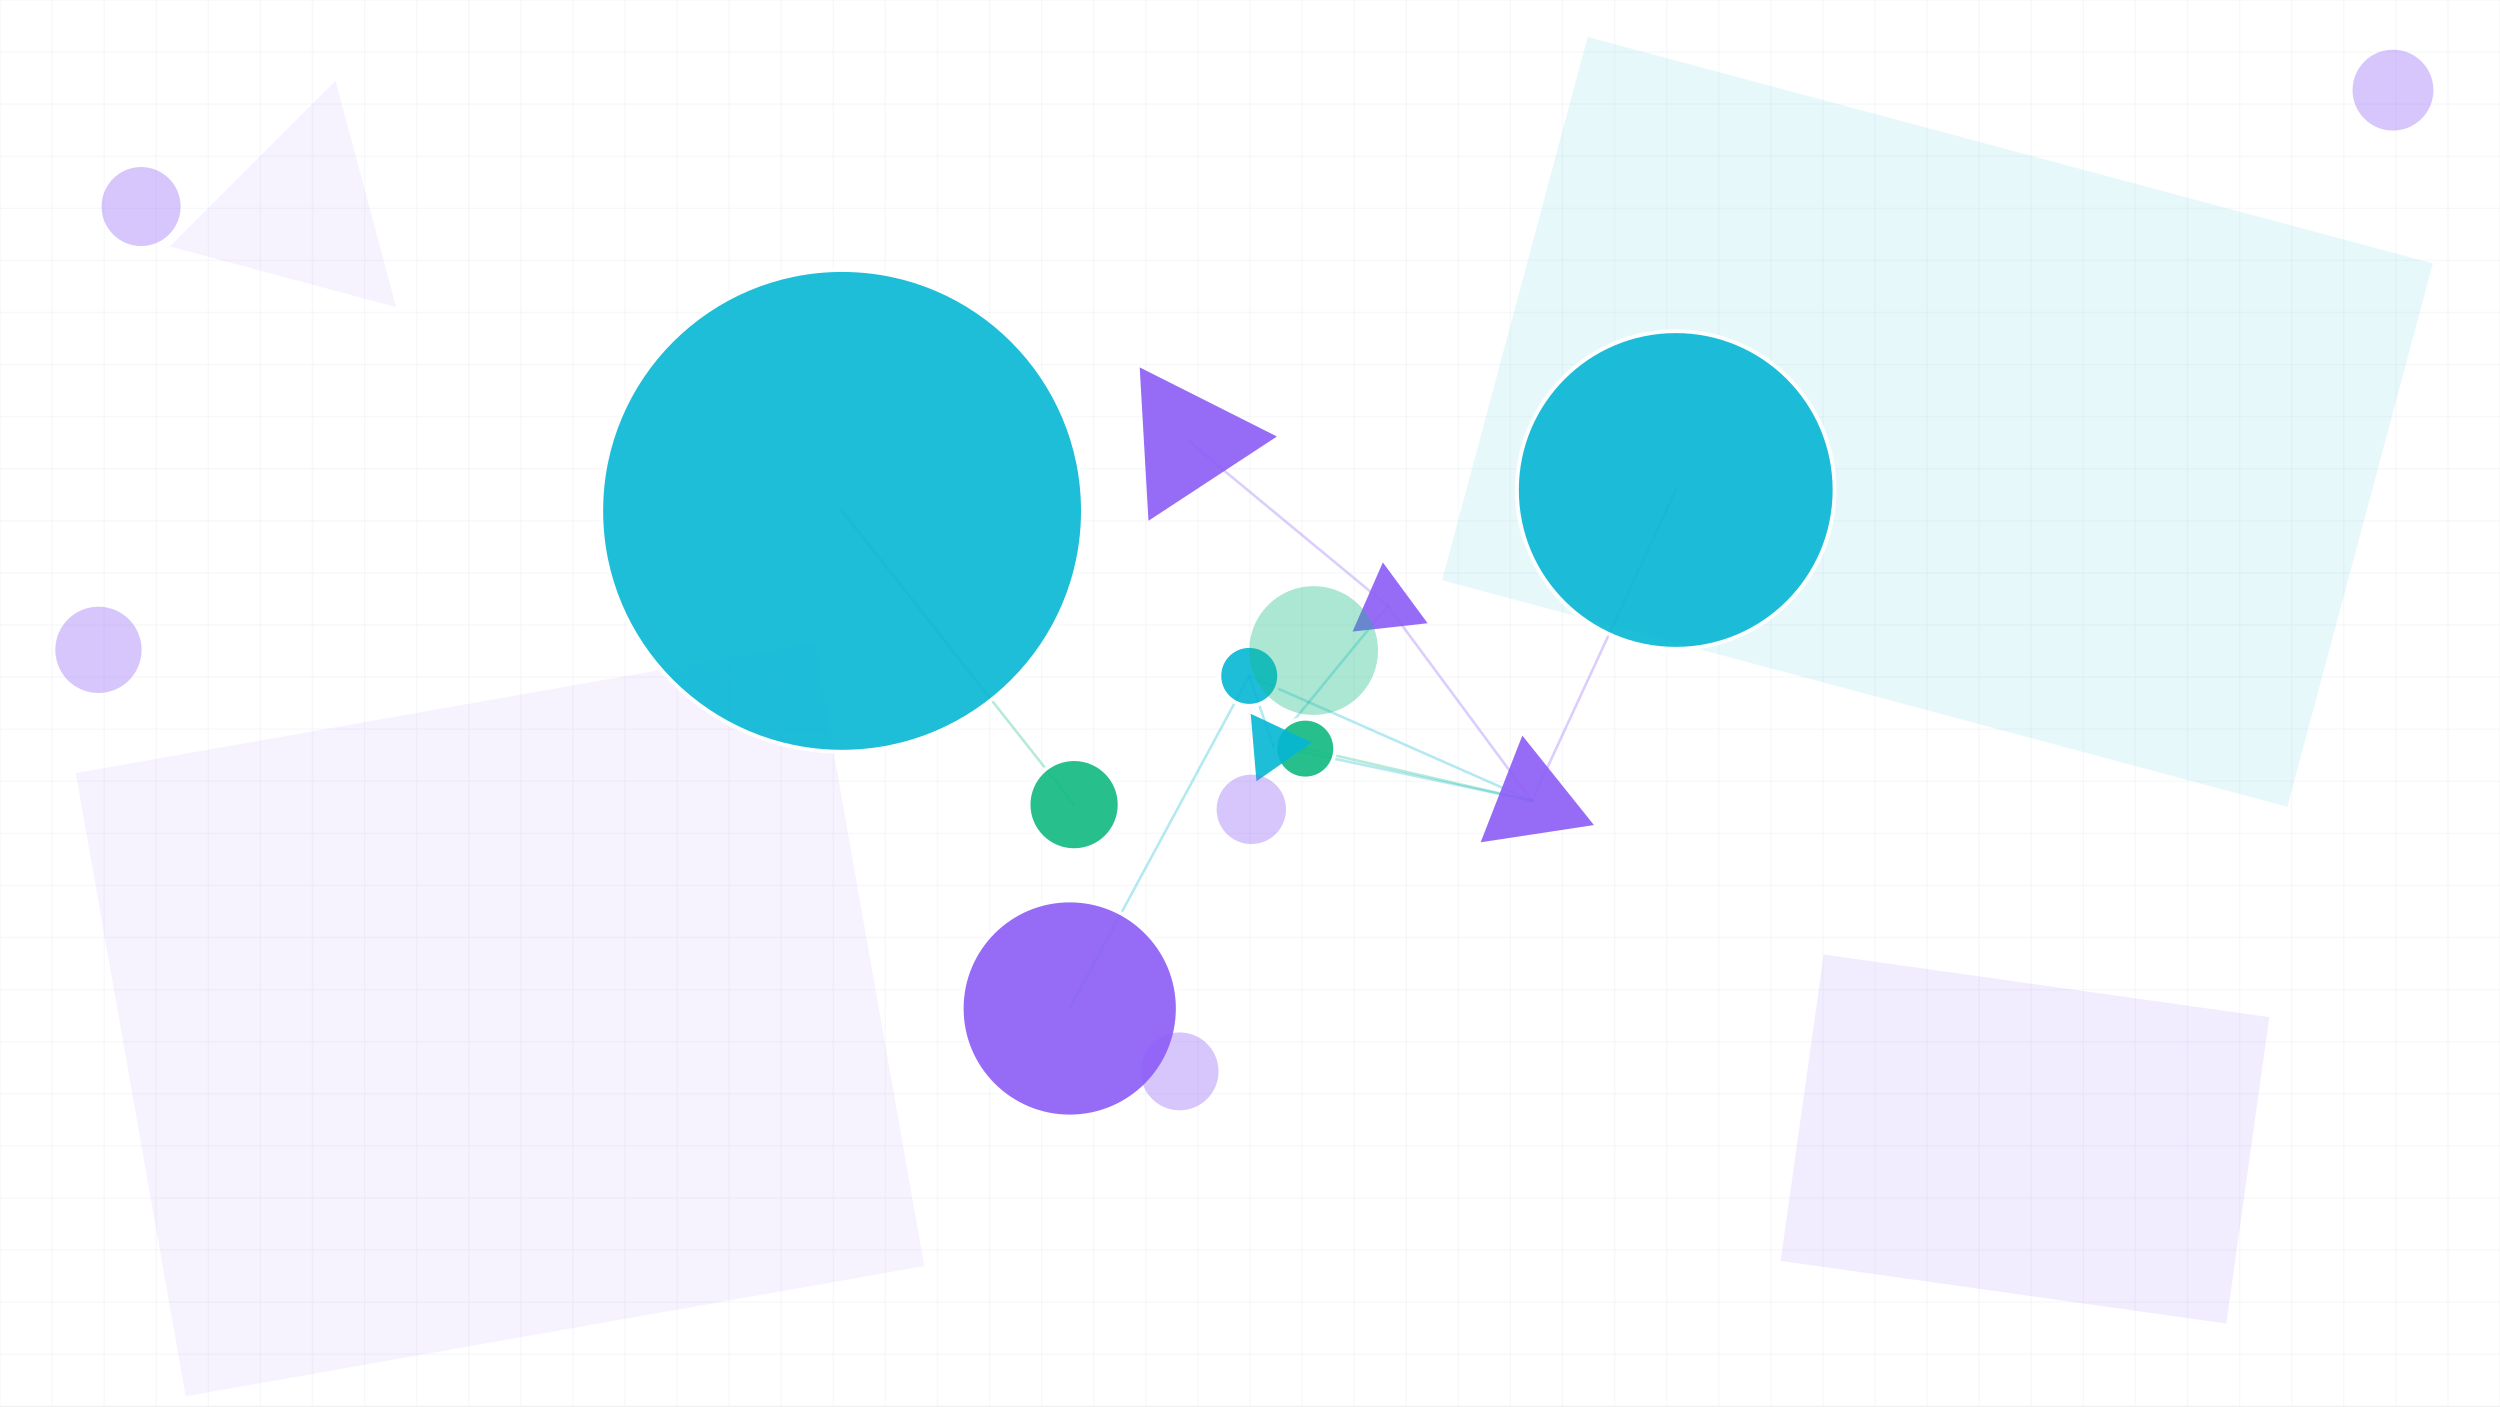
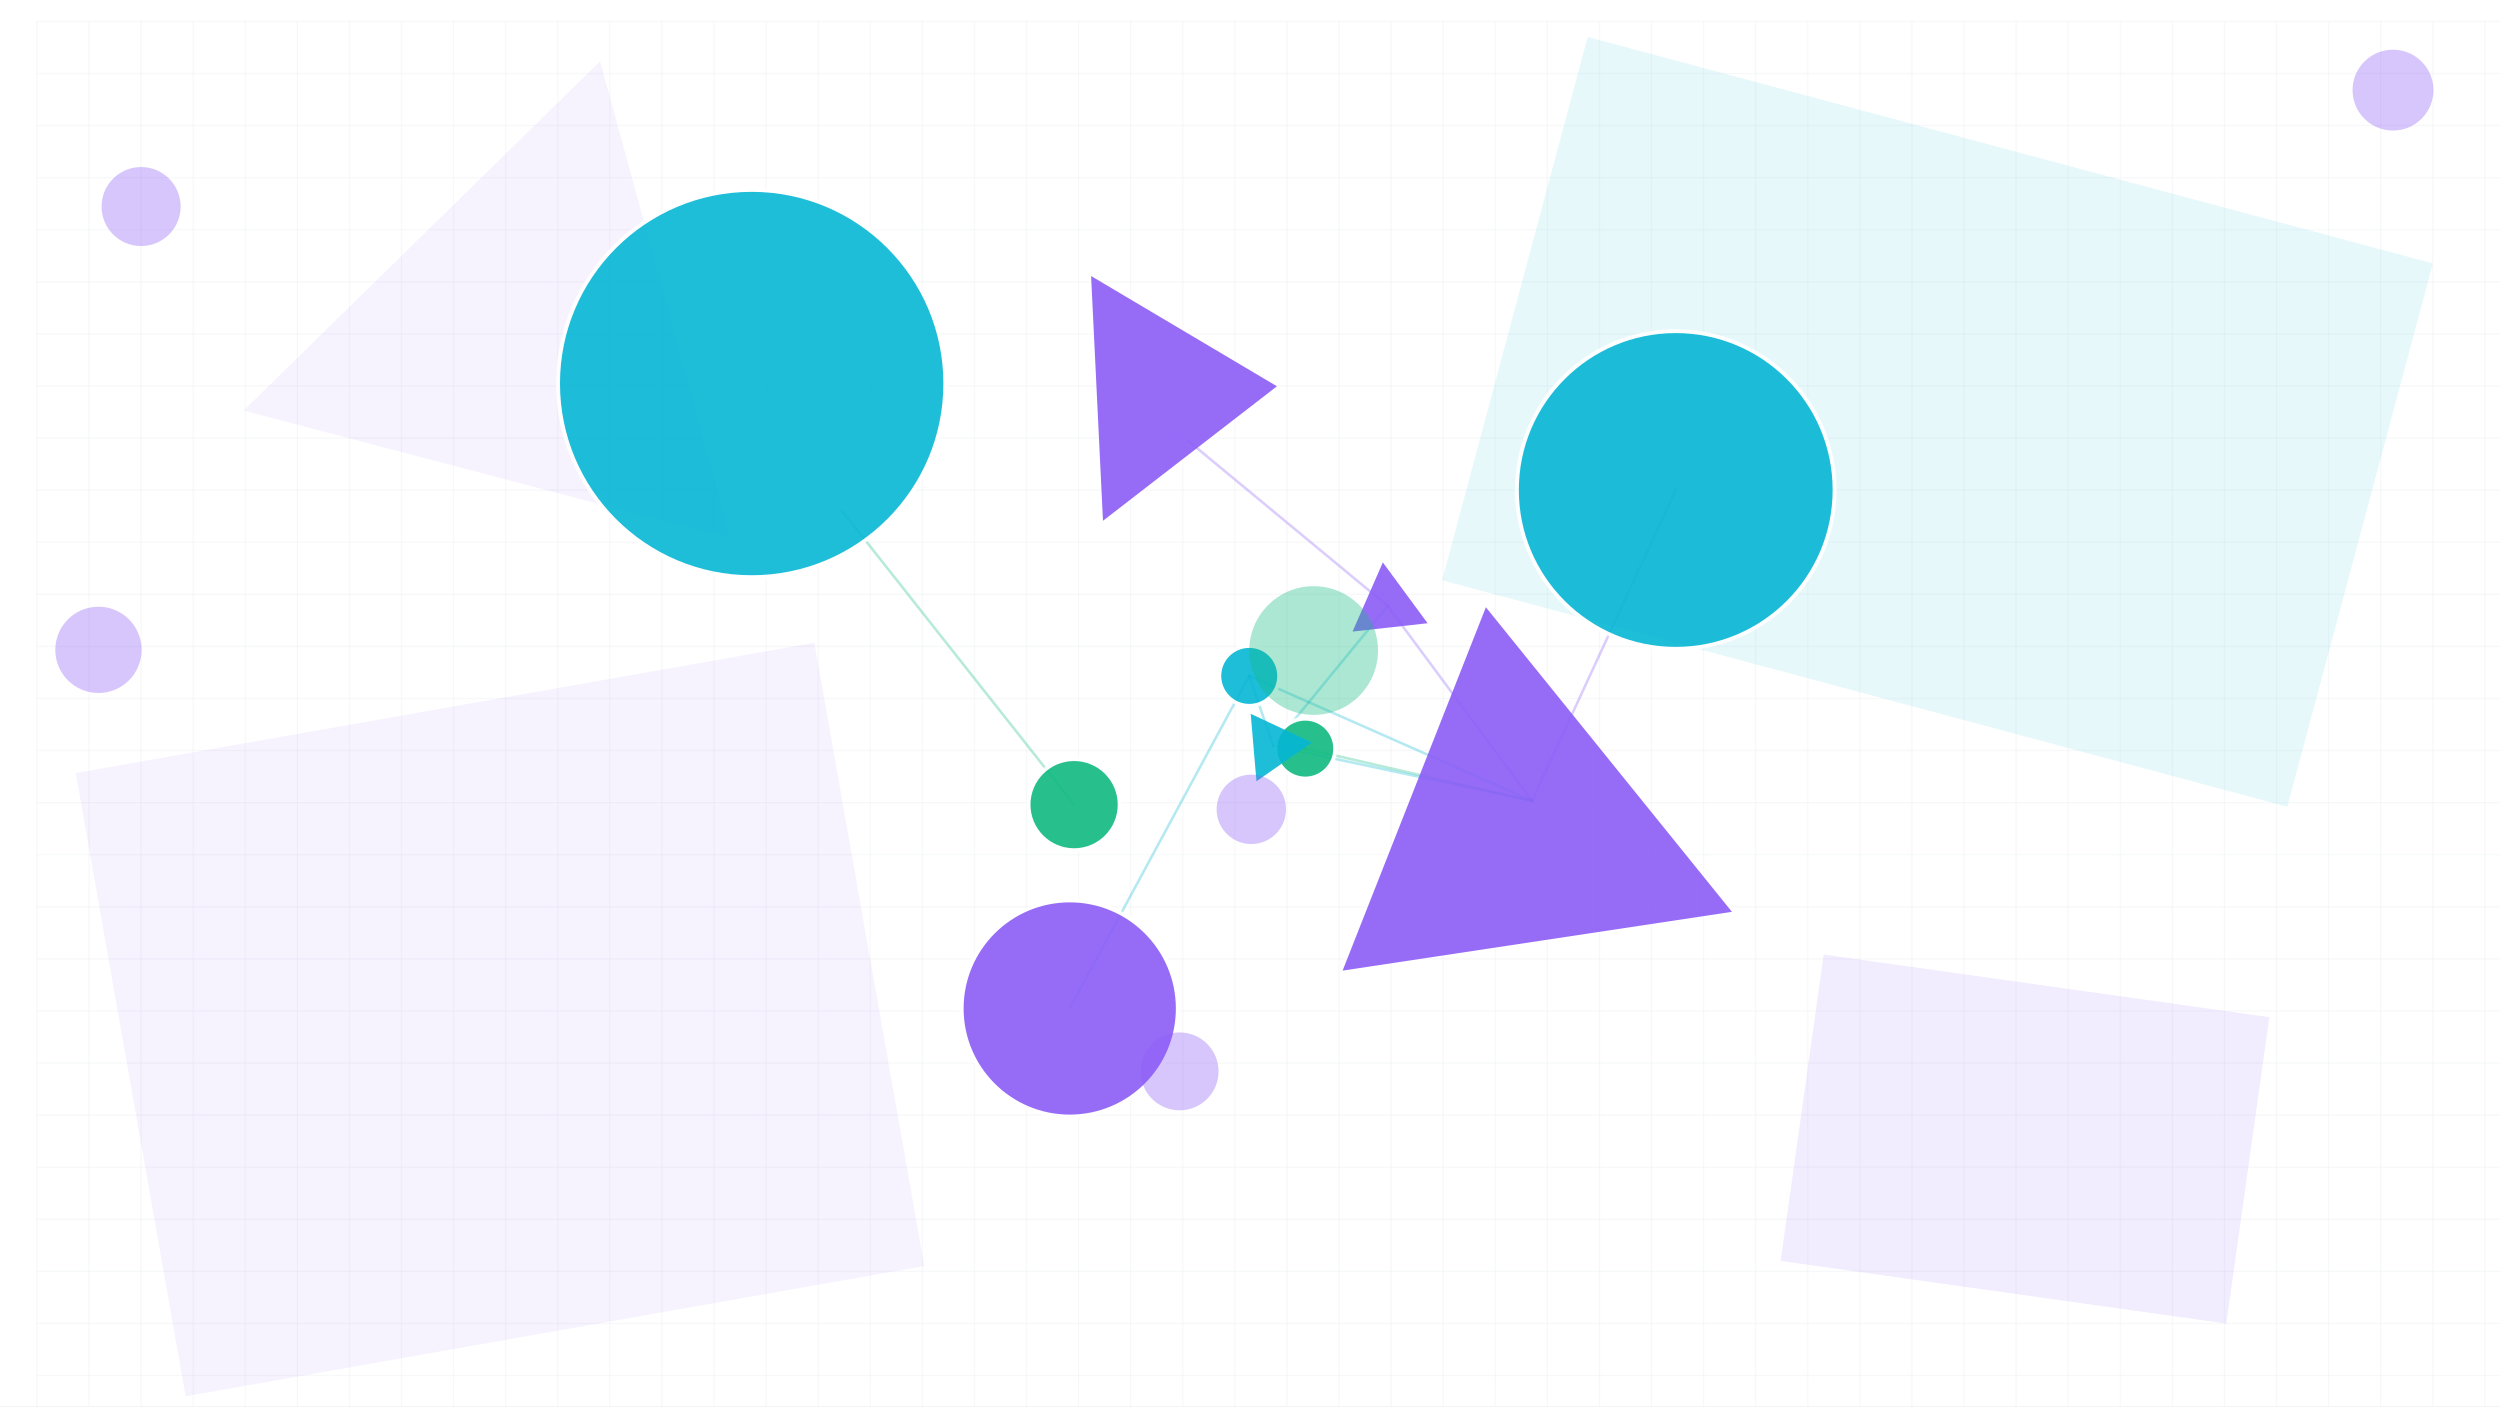
<svg xmlns="http://www.w3.org/2000/svg" viewBox="0 0 1920 1080" width="1920" height="1080" role="img" aria-label="Automatonic AI Geometric Illustration">
  <rect width="1920" height="1080" fill="#FFFFFF" />
-   <g id="grid-pattern">
+   <g id="grid-pattern" transform="translate(28.36703,16.42302)">
    <line x1="0" y1="0" x2="0" y2="1080" stroke="#E5E7EB" stroke-width="1" opacity="0.3" />
    <line x1="40" y1="0" x2="40" y2="1080" stroke="#E5E7EB" stroke-width="1" opacity="0.3" />
    <line x1="80" y1="0" x2="80" y2="1080" stroke="#E5E7EB" stroke-width="1" opacity="0.3" />
    <line x1="120" y1="0" x2="120" y2="1080" stroke="#E5E7EB" stroke-width="1" opacity="0.3" />
    <line x1="160" y1="0" x2="160" y2="1080" stroke="#E5E7EB" stroke-width="1" opacity="0.3" />
    <line x1="200" y1="0" x2="200" y2="1080" stroke="#E5E7EB" stroke-width="1" opacity="0.3" />
    <line x1="240" y1="0" x2="240" y2="1080" stroke="#E5E7EB" stroke-width="1" opacity="0.3" />
    <line x1="280" y1="0" x2="280" y2="1080" stroke="#E5E7EB" stroke-width="1" opacity="0.3" />
    <line x1="320" y1="0" x2="320" y2="1080" stroke="#E5E7EB" stroke-width="1" opacity="0.3" />
    <line x1="360" y1="0" x2="360" y2="1080" stroke="#E5E7EB" stroke-width="1" opacity="0.3" />
    <line x1="400" y1="0" x2="400" y2="1080" stroke="#E5E7EB" stroke-width="1" opacity="0.3" />
    <line x1="440" y1="0" x2="440" y2="1080" stroke="#E5E7EB" stroke-width="1" opacity="0.3" />
    <line x1="480" y1="0" x2="480" y2="1080" stroke="#E5E7EB" stroke-width="1" opacity="0.3" />
    <line x1="520" y1="0" x2="520" y2="1080" stroke="#E5E7EB" stroke-width="1" opacity="0.3" />
    <line x1="560" y1="0" x2="560" y2="1080" stroke="#E5E7EB" stroke-width="1" opacity="0.3" />
    <line x1="600" y1="0" x2="600" y2="1080" stroke="#E5E7EB" stroke-width="1" opacity="0.3" />
    <line x1="640" y1="0" x2="640" y2="1080" stroke="#E5E7EB" stroke-width="1" opacity="0.3" />
    <line x1="680" y1="0" x2="680" y2="1080" stroke="#E5E7EB" stroke-width="1" opacity="0.3" />
    <line x1="720" y1="0" x2="720" y2="1080" stroke="#E5E7EB" stroke-width="1" opacity="0.3" />
    <line x1="760" y1="0" x2="760" y2="1080" stroke="#E5E7EB" stroke-width="1" opacity="0.3" />
    <line x1="800" y1="0" x2="800" y2="1080" stroke="#E5E7EB" stroke-width="1" opacity="0.3" />
    <line x1="840" y1="0" x2="840" y2="1080" stroke="#E5E7EB" stroke-width="1" opacity="0.3" />
    <line x1="880" y1="0" x2="880" y2="1080" stroke="#E5E7EB" stroke-width="1" opacity="0.3" />
    <line x1="920" y1="0" x2="920" y2="1080" stroke="#E5E7EB" stroke-width="1" opacity="0.3" />
    <line x1="960" y1="0" x2="960" y2="1080" stroke="#E5E7EB" stroke-width="1" opacity="0.3" />
    <line x1="1000" y1="0" x2="1000" y2="1080" stroke="#E5E7EB" stroke-width="1" opacity="0.3" />
    <line x1="1040" y1="0" x2="1040" y2="1080" stroke="#E5E7EB" stroke-width="1" opacity="0.3" />
    <line x1="1080" y1="0" x2="1080" y2="1080" stroke="#E5E7EB" stroke-width="1" opacity="0.3" />
    <line x1="1120" y1="0" x2="1120" y2="1080" stroke="#E5E7EB" stroke-width="1" opacity="0.3" />
    <line x1="1160" y1="0" x2="1160" y2="1080" stroke="#E5E7EB" stroke-width="1" opacity="0.3" />
    <line x1="1200" y1="0" x2="1200" y2="1080" stroke="#E5E7EB" stroke-width="1" opacity="0.3" />
    <line x1="1240" y1="0" x2="1240" y2="1080" stroke="#E5E7EB" stroke-width="1" opacity="0.3" />
    <line x1="1280" y1="0" x2="1280" y2="1080" stroke="#E5E7EB" stroke-width="1" opacity="0.3" />
    <line x1="1320" y1="0" x2="1320" y2="1080" stroke="#E5E7EB" stroke-width="1" opacity="0.3" />
    <line x1="1360" y1="0" x2="1360" y2="1080" stroke="#E5E7EB" stroke-width="1" opacity="0.3" />
    <line x1="1400" y1="0" x2="1400" y2="1080" stroke="#E5E7EB" stroke-width="1" opacity="0.3" />
    <line x1="1440" y1="0" x2="1440" y2="1080" stroke="#E5E7EB" stroke-width="1" opacity="0.3" />
    <line x1="1480" y1="0" x2="1480" y2="1080" stroke="#E5E7EB" stroke-width="1" opacity="0.3" />
    <line x1="1520" y1="0" x2="1520" y2="1080" stroke="#E5E7EB" stroke-width="1" opacity="0.3" />
    <line x1="1560" y1="0" x2="1560" y2="1080" stroke="#E5E7EB" stroke-width="1" opacity="0.3" />
    <line x1="1600" y1="0" x2="1600" y2="1080" stroke="#E5E7EB" stroke-width="1" opacity="0.3" />
    <line x1="1640" y1="0" x2="1640" y2="1080" stroke="#E5E7EB" stroke-width="1" opacity="0.3" />
    <line x1="1680" y1="0" x2="1680" y2="1080" stroke="#E5E7EB" stroke-width="1" opacity="0.3" />
    <line x1="1720" y1="0" x2="1720" y2="1080" stroke="#E5E7EB" stroke-width="1" opacity="0.3" />
    <line x1="1760" y1="0" x2="1760" y2="1080" stroke="#E5E7EB" stroke-width="1" opacity="0.3" />
    <line x1="1800" y1="0" x2="1800" y2="1080" stroke="#E5E7EB" stroke-width="1" opacity="0.3" />
    <line x1="1840" y1="0" x2="1840" y2="1080" stroke="#E5E7EB" stroke-width="1" opacity="0.3" />
    <line x1="1880" y1="0" x2="1880" y2="1080" stroke="#E5E7EB" stroke-width="1" opacity="0.3" />
    <line x1="1920" y1="0" x2="1920" y2="1080" stroke="#E5E7EB" stroke-width="1" opacity="0.3" />
    <line x1="0" y1="0" x2="1920" y2="0" stroke="#E5E7EB" stroke-width="1" opacity="0.3" />
    <line x1="0" y1="40" x2="1920" y2="40" stroke="#E5E7EB" stroke-width="1" opacity="0.3" />
    <line x1="0" y1="80" x2="1920" y2="80" stroke="#E5E7EB" stroke-width="1" opacity="0.3" />
    <line x1="0" y1="120" x2="1920" y2="120" stroke="#E5E7EB" stroke-width="1" opacity="0.3" />
    <line x1="0" y1="160" x2="1920" y2="160" stroke="#E5E7EB" stroke-width="1" opacity="0.3" />
    <line x1="0" y1="200" x2="1920" y2="200" stroke="#E5E7EB" stroke-width="1" opacity="0.3" />
    <line x1="0" y1="240" x2="1920" y2="240" stroke="#E5E7EB" stroke-width="1" opacity="0.3" />
    <line x1="0" y1="280" x2="1920" y2="280" stroke="#E5E7EB" stroke-width="1" opacity="0.3" />
    <line x1="0" y1="320" x2="1920" y2="320" stroke="#E5E7EB" stroke-width="1" opacity="0.3" />
    <line x1="0" y1="360" x2="1920" y2="360" stroke="#E5E7EB" stroke-width="1" opacity="0.3" />
    <line x1="0" y1="400" x2="1920" y2="400" stroke="#E5E7EB" stroke-width="1" opacity="0.3" />
    <line x1="0" y1="440" x2="1920" y2="440" stroke="#E5E7EB" stroke-width="1" opacity="0.3" />
    <line x1="0" y1="480" x2="1920" y2="480" stroke="#E5E7EB" stroke-width="1" opacity="0.3" />
    <line x1="0" y1="520" x2="1920" y2="520" stroke="#E5E7EB" stroke-width="1" opacity="0.3" />
    <line x1="0" y1="560" x2="1920" y2="560" stroke="#E5E7EB" stroke-width="1" opacity="0.3" />
    <line x1="0" y1="600" x2="1920" y2="600" stroke="#E5E7EB" stroke-width="1" opacity="0.3" />
    <line x1="0" y1="640" x2="1920" y2="640" stroke="#E5E7EB" stroke-width="1" opacity="0.3" />
    <line x1="0" y1="680" x2="1920" y2="680" stroke="#E5E7EB" stroke-width="1" opacity="0.3" />
    <line x1="0" y1="720" x2="1920" y2="720" stroke="#E5E7EB" stroke-width="1" opacity="0.3" />
    <line x1="0" y1="760" x2="1920" y2="760" stroke="#E5E7EB" stroke-width="1" opacity="0.3" />
    <line x1="0" y1="800" x2="1920" y2="800" stroke="#E5E7EB" stroke-width="1" opacity="0.3" />
    <line x1="0" y1="840" x2="1920" y2="840" stroke="#E5E7EB" stroke-width="1" opacity="0.3" />
    <line x1="0" y1="880" x2="1920" y2="880" stroke="#E5E7EB" stroke-width="1" opacity="0.3" />
    <line x1="0" y1="920" x2="1920" y2="920" stroke="#E5E7EB" stroke-width="1" opacity="0.3" />
    <line x1="0" y1="960" x2="1920" y2="960" stroke="#E5E7EB" stroke-width="1" opacity="0.3" />
    <line x1="0" y1="1000" x2="1920" y2="1000" stroke="#E5E7EB" stroke-width="1" opacity="0.3" />
    <line x1="0" y1="1040" x2="1920" y2="1040" stroke="#E5E7EB" stroke-width="1" opacity="0.3" />
    <line x1="0" y1="1080" x2="1920" y2="1080" stroke="#E5E7EB" stroke-width="1" opacity="0.3" />
  </g>
  <g id="depth-planes">
    <rect x="1152" y="108" width="672" height="432" fill="#06B6D4" opacity="0.1" transform="rotate(15 1488 324)" />
    <rect x="96" y="540" width="576" height="486" fill="#8B5CF6" opacity="0.08" transform="rotate(-10 384 783)" />
-     <path d="M 304.252,235.852 L 257.665,61.985 L 130.385,189.265 Z" fill="#8B5CF6" opacity="0.08" />
+     <path d="M 561.048,413.519 460.854,47.055 187.12,315.326 Z" fill="#8B5CF6" opacity="0.08" />
    <rect x="1382.4" y="756" width="345.6" height="237.6" fill="#8B5CF6" opacity="0.12" transform="rotate(8 1555.2 874.8)" />
  </g>
  <g id="connections">
    <line x1="1002.447" y1="574.939" x2="977.764" y2="572.694" stroke="#10B981" stroke-width="2" opacity="0.3" stroke-linecap="round" />
    <line x1="1002.447" y1="574.939" x2="1176.559" y2="615.044" stroke="#10B981" stroke-width="2" opacity="0.3" stroke-linecap="round" />
    <line x1="959.416" y1="519.097" x2="977.764" y2="572.694" stroke="#06B6D4" stroke-width="2" opacity="0.3" stroke-linecap="round" />
    <line x1="959.416" y1="519.097" x2="1176.559" y2="615.044" stroke="#06B6D4" stroke-width="2" opacity="0.3" stroke-linecap="round" />
    <line x1="959.416" y1="519.097" x2="821.557" y2="774.516" stroke="#06B6D4" stroke-width="2" opacity="0.3" stroke-linecap="round" />
    <line x1="977.764" y1="572.694" x2="1065.74" y2="465.372" stroke="#06B6D4" stroke-width="2" opacity="0.3" stroke-linecap="round" />
    <line x1="977.764" y1="572.694" x2="1176.559" y2="615.044" stroke="#06B6D4" stroke-width="2" opacity="0.3" stroke-linecap="round" />
    <line x1="1065.74" y1="465.372" x2="1176.559" y2="615.044" stroke="#8B5CF6" stroke-width="2" opacity="0.3" stroke-linecap="round" />
    <line x1="1065.74" y1="465.372" x2="912.814" y2="338.811" stroke="#8B5CF6" stroke-width="2" opacity="0.3" stroke-linecap="round" />
    <line x1="824.904" y1="617.97" x2="646.718" y2="392.357" stroke="#10B981" stroke-width="2" opacity="0.3" stroke-linecap="round" />
    <line x1="1176.559" y1="615.044" x2="1286.966" y2="376.309" stroke="#8B5CF6" stroke-width="2" opacity="0.3" stroke-linecap="round" />
  </g>
  <g id="geometric-nodes">
    <circle cx="1002.447" cy="574.939" r="23" fill="#10B981" opacity="0.9" stroke="#FFFFFF" stroke-width="3" />
    <circle cx="959.416" cy="519.097" r="23" fill="#06B6D4" opacity="0.9" stroke="#FFFFFF" stroke-width="3" />
    <path d="M 964.955,600.012 L 1007.614,570.277 L 960.533,548.2 Z" fill="#06B6D4" opacity="0.9" />
    <path d="M 1062.025,431.924 L 1038.747,485.048 L 1096.392,478.645 Z" fill="#8B5CF6" opacity="0.9" />
    <circle cx="824.904" cy="617.97" r="35" fill="#10B981" opacity="0.9" stroke="#FFFFFF" stroke-width="3" />
-     <path d="M 1224.121,633.62 L 1169.14,564.91 L 1137.126,646.88 Z" fill="#8B5CF6" opacity="0.9" />
-     <path d="M 882.023,399.964 L 980.677,335.223 L 875.283,282.157 Z" fill="#8B5CF6" opacity="0.9" />
+     <path d="M 1330.124,700.277 1141.154,466.372 1031.123,745.418 Z" fill="#8B5CF6" opacity="0.9" />
+     <path d="M 847.085,399.964 980.677,296.661 837.958,211.986 Z" fill="#8B5CF6" opacity="0.9" />
    <circle cx="821.557" cy="774.516" r="83" fill="#8B5CF6" opacity="0.9" stroke="#FFFFFF" stroke-width="3" />
    <circle cx="1286.966" cy="376.309" r="122" fill="#06B6D4" opacity="0.9" stroke="#FFFFFF" stroke-width="3" />
-     <circle cx="646.718" cy="392.357" r="185" fill="#06B6D4" opacity="0.9" stroke="#FFFFFF" stroke-width="3" />
+     <circle cx="577.293" cy="294.565" r="148.716" fill="#06B6D4" opacity="0.9" stroke="#FFFFFF" stroke-width="3" />
  </g>
  <g id="accent-shapes">
    <circle cx="75.605" cy="499.088" r="33.137" fill="#8B5CF6" opacity="0.35" />
    <circle cx="1837.811" cy="69.218" r="31.053" fill="#8B5CF6" opacity="0.35" />
    <circle cx="961.004" cy="621.569" r="26.664" fill="#8B5CF6" opacity="0.35" />
    <circle cx="905.926" cy="822.81" r="29.909" fill="#8B5CF6" opacity="0.35" />
    <circle cx="1008.872" cy="499.606" r="49.43" fill="#10B981" opacity="0.35" />
    <circle cx="108.362" cy="158.625" r="30.349" fill="#8B5CF6" opacity="0.35" />
  </g>
</svg>
